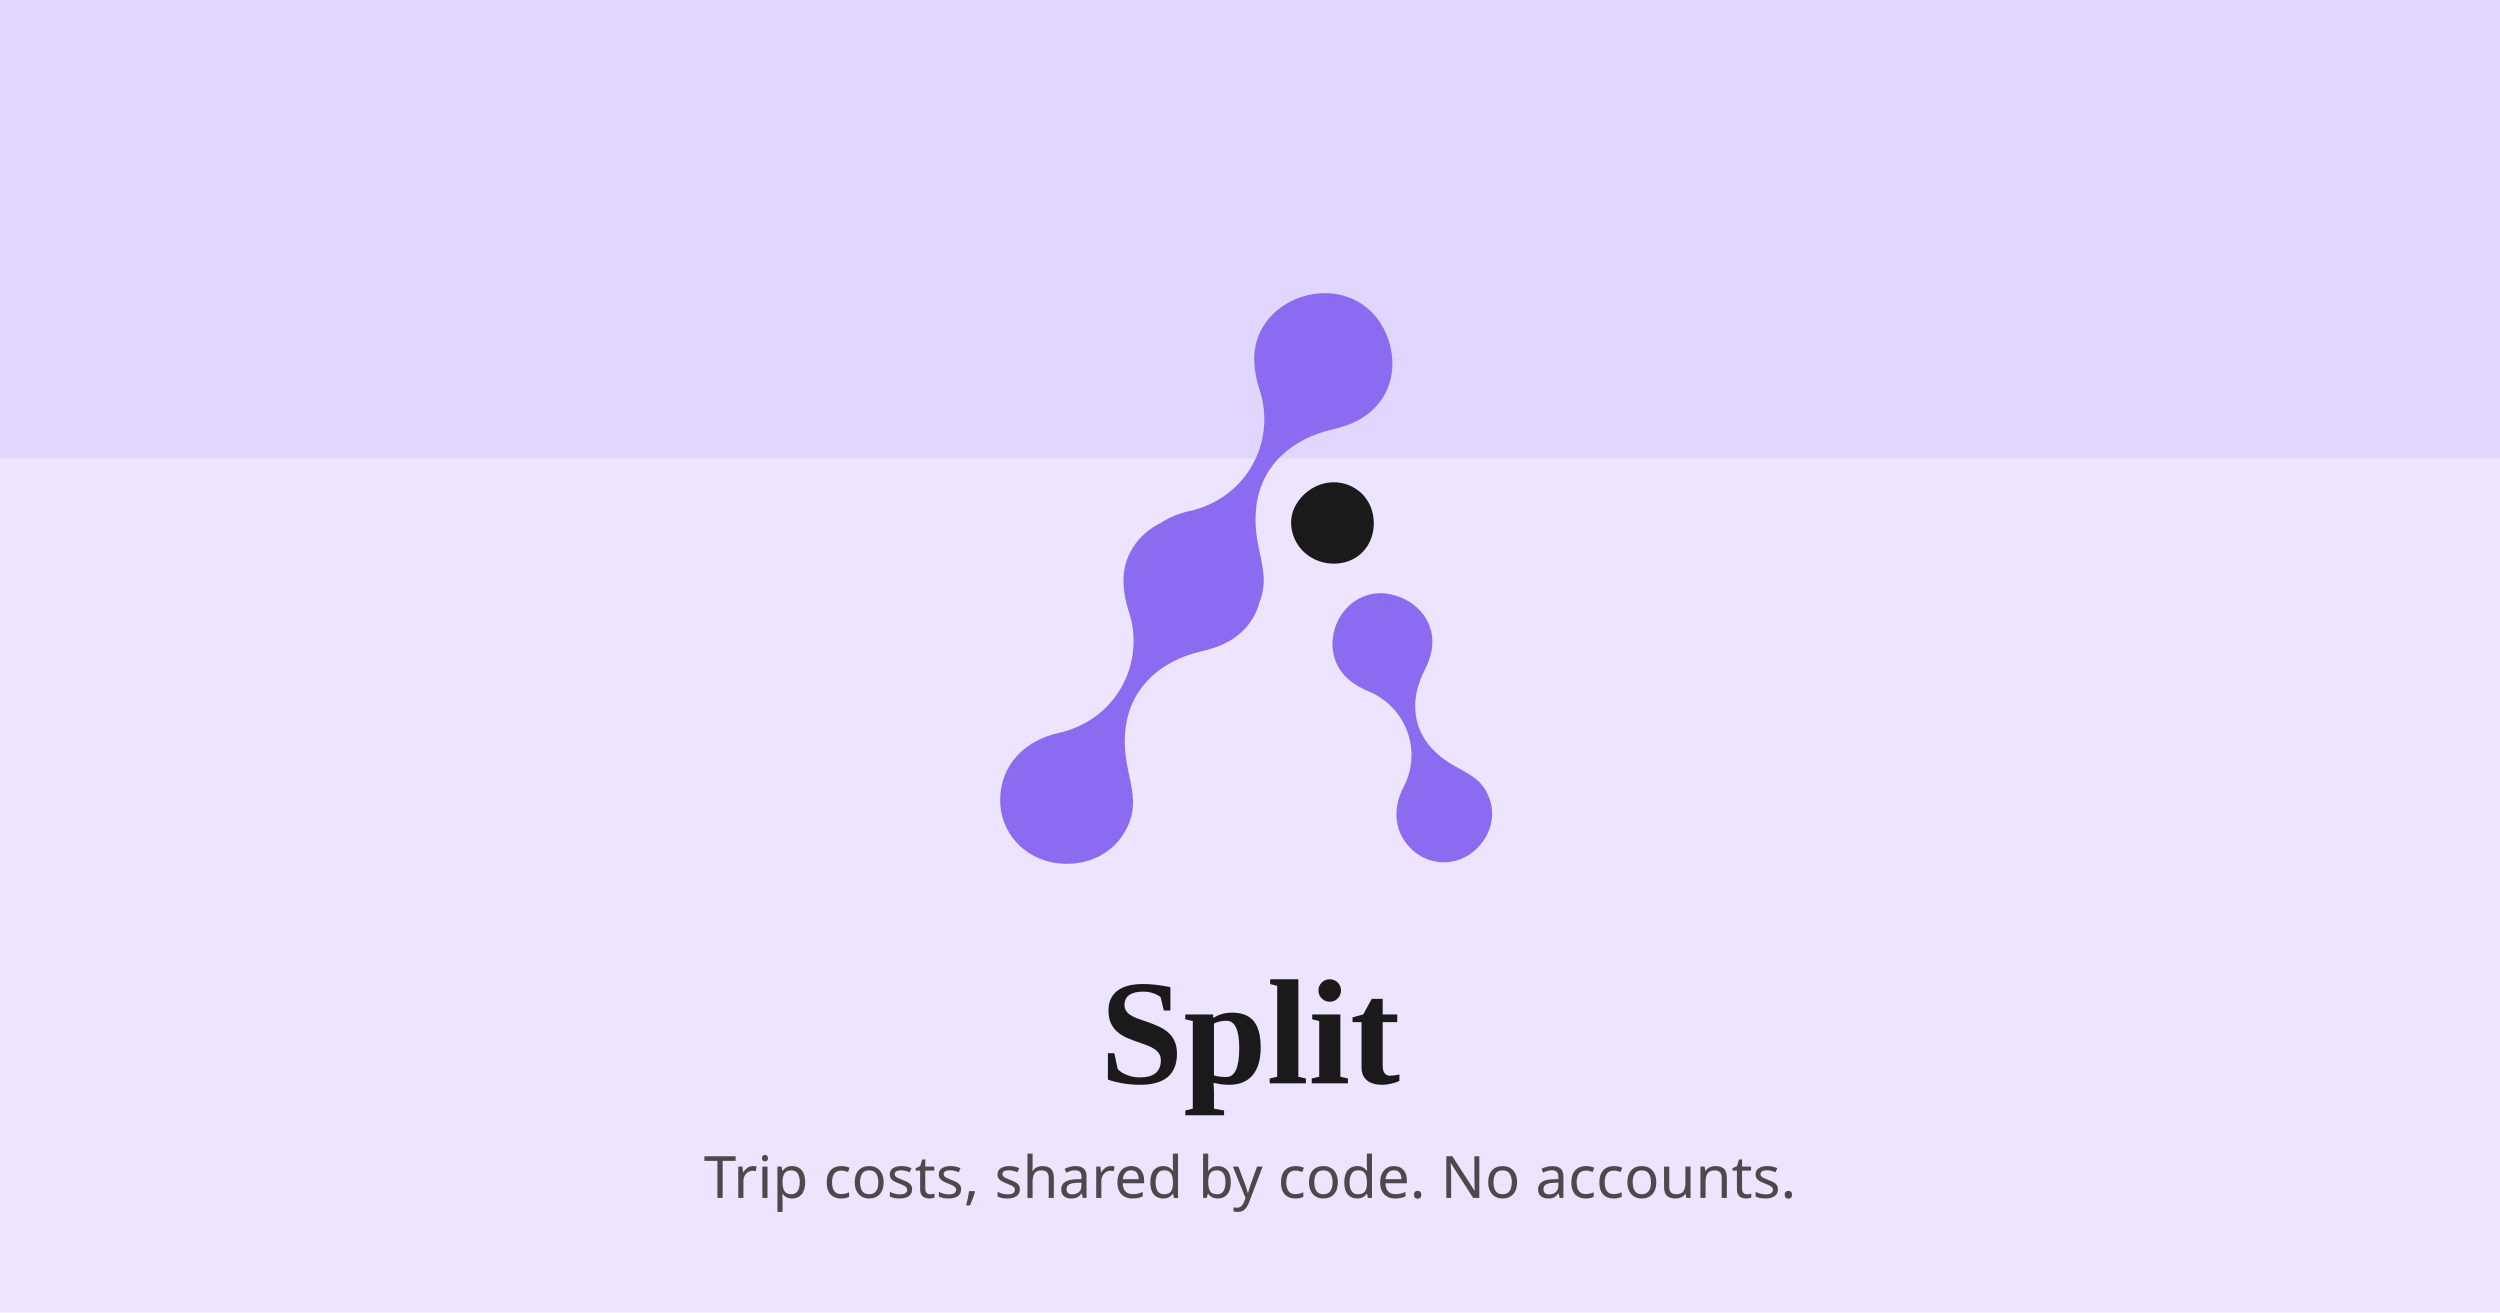
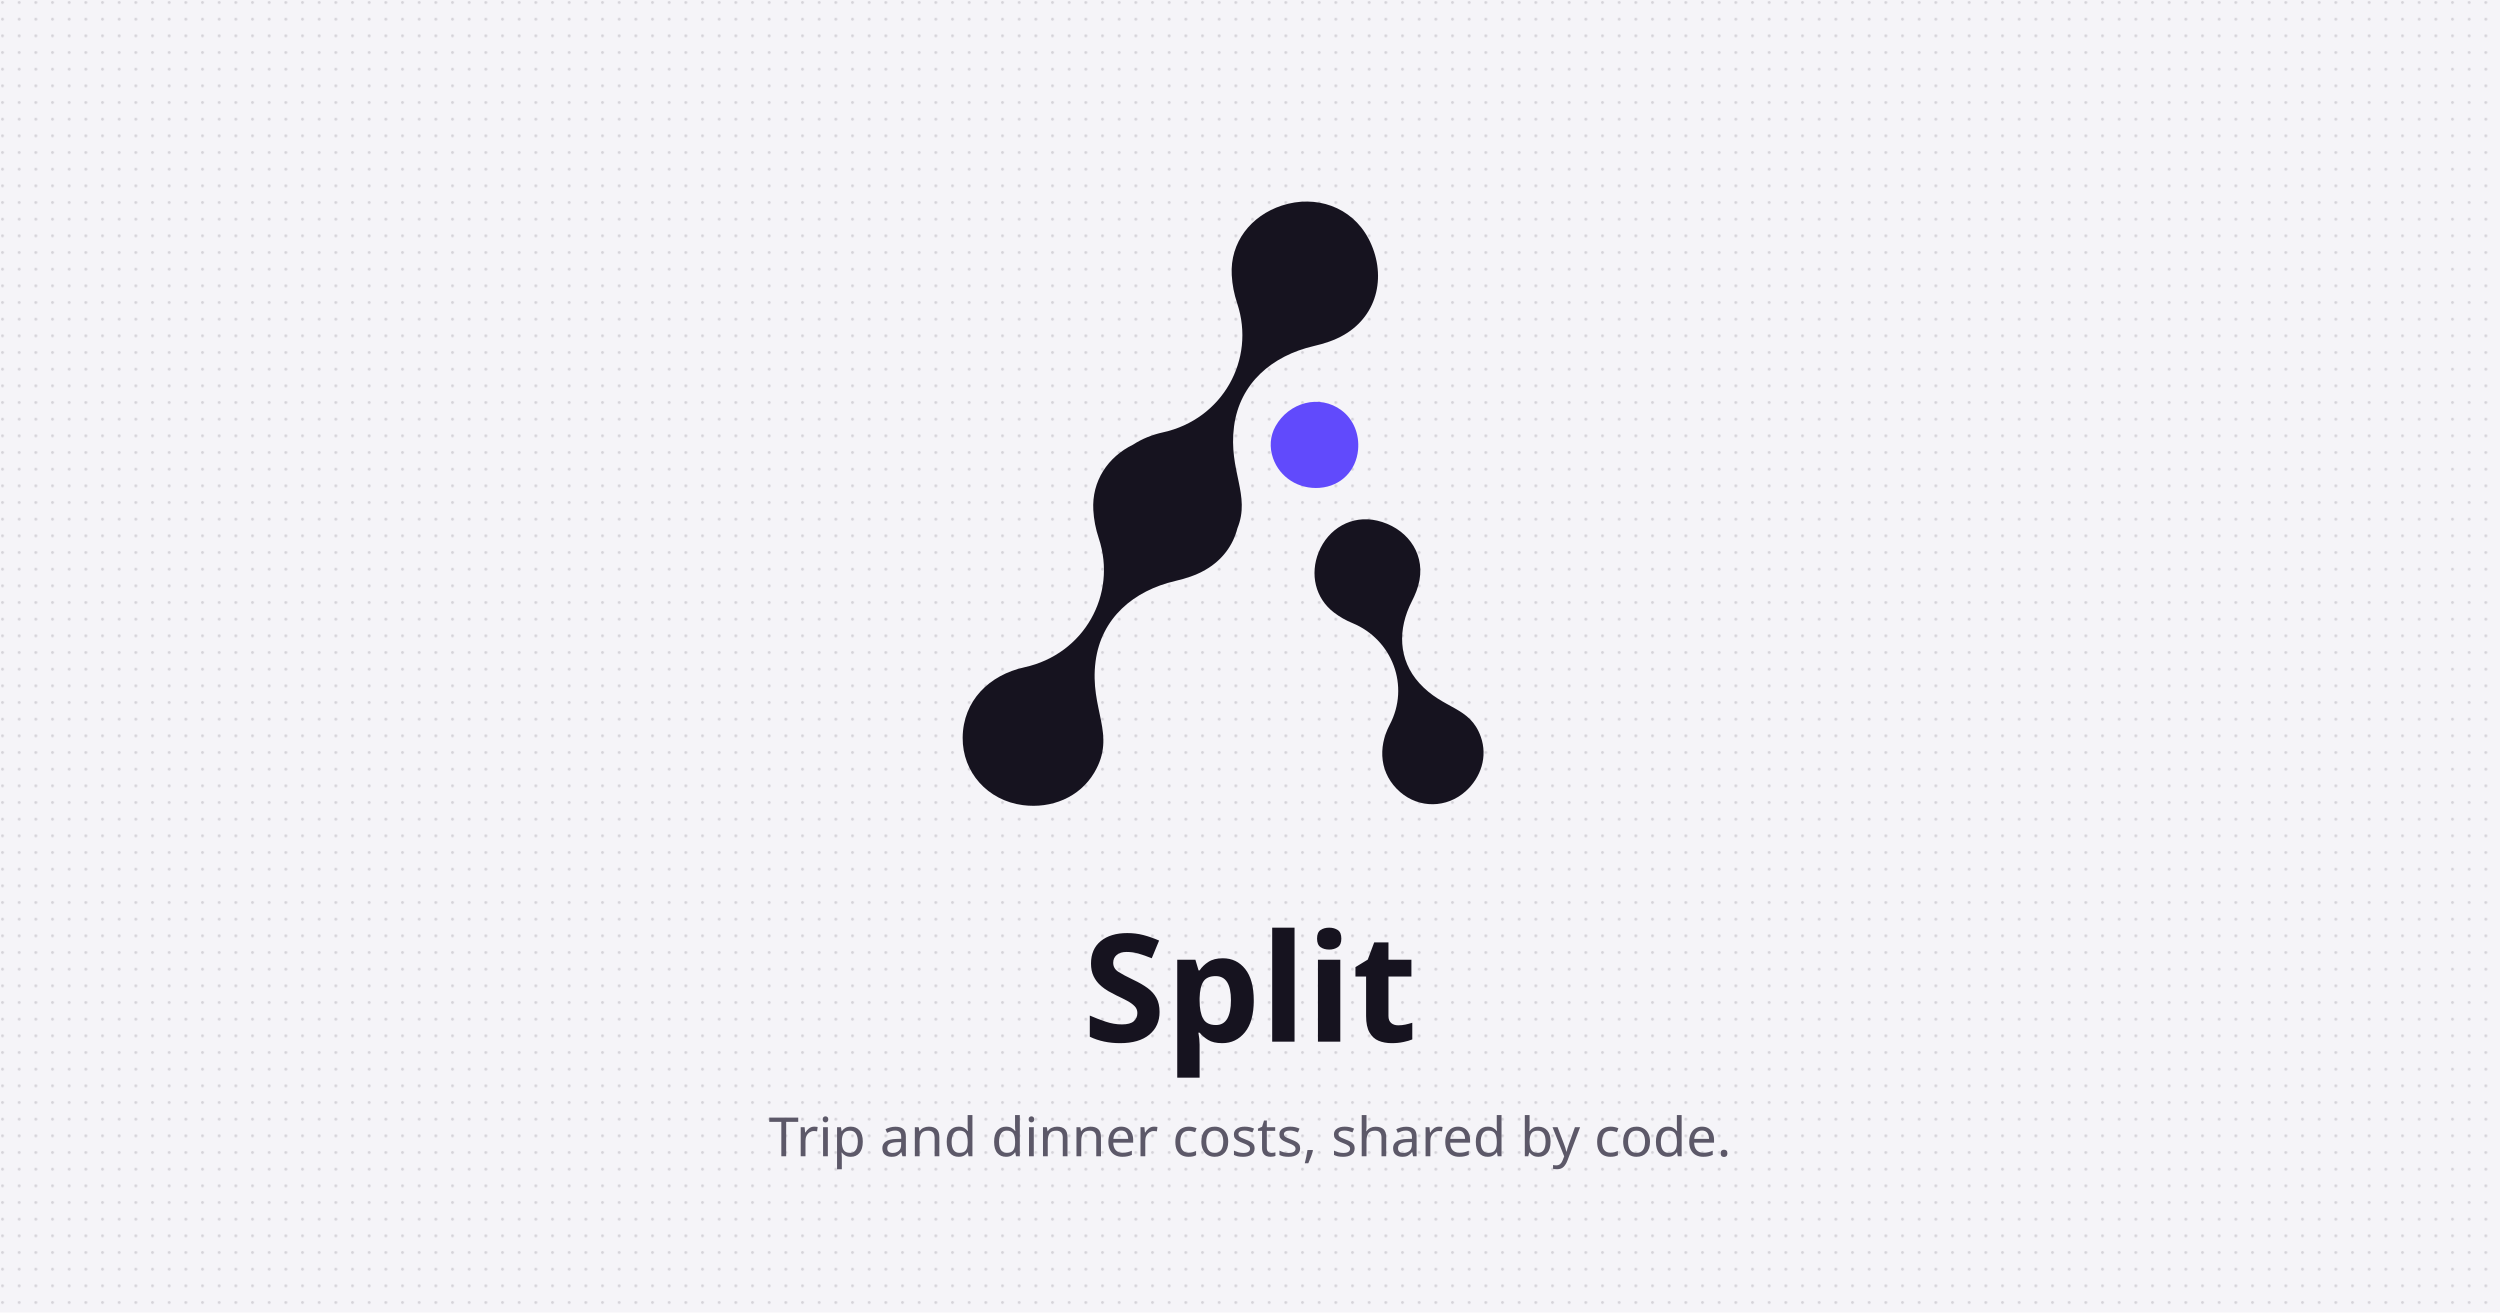
<svg xmlns="http://www.w3.org/2000/svg" width="1200" height="630" viewBox="0 0 1200 630" fill="none">
-   <rect width="1200" height="630" fill="#ede4ff" />
-   <rect x="0" y="0" width="1200" height="220" fill="#8b6cf0" opacity="0.12" />
-   <g transform="translate(480 140) scale(0.85)">
-     <path d="M216.457 20.49C207.557 3.6 188.367 -2.96 170.317 2.96C153.777 8.39 142.607 22.63 143.597 40.08C143.887 45.2 144.817 50.07 146.517 55.19C156.437 85.08 138.717 116.95 106.917 123.92C101.047 125.21 95.637 127.43 90.977 130.47C77.527 137.01 68.887 149.93 69.767 165.36C70.057 170.48 70.987 175.35 72.687 180.47C82.607 210.36 64.887 242.23 33.087 249.2C14.297 253.31 0.257 267.01 0.087 286.79C-0.073 305.18 13.407 320.31 32.197 322.74C47.407 324.71 62.467 318.63 70.297 305.37C82.377 284.91 67.597 271.91 70.977 246.04C73.997 222.95 91.277 208.34 113.527 203.17C119.097 201.88 124.407 200.19 129.397 197.34C138.657 192.05 144.347 184.05 146.617 175.09C153.847 157.36 141.717 144.46 144.817 120.76C147.837 97.67 165.117 83.06 187.367 77.89C192.937 76.6 198.247 74.91 203.237 72.06C222.197 61.22 226.247 39 216.487 20.49H216.457Z" fill="#8b6cf0" />
-     <path d="M243.691 257.73C256.531 271.86 270.641 269.96 276.421 286.27C280.171 296.84 276.551 307.95 268.381 315.31C258.291 324.41 243.581 324.58 233.421 315.76C222.481 306.27 221.381 292.11 227.831 279.9C238.751 259.24 229.231 234.43 207.971 225.65C204.331 224.15 201.181 222.34 198.191 220.07C188.011 212.33 185.271 199.47 189.941 187.86C195.041 175.2 207.621 167.84 221.171 171C236.021 174.47 246.521 187.22 243.731 202.72C243.001 206.79 241.471 210.49 239.601 214.15C232.131 228.75 232.231 245.11 243.691 257.73Z" fill="#8b6cf0" />
-     <path d="M190.517 153.52C179.377 154.37 169.257 148.08 165.627 137.73C163.617 131.99 164.007 125.92 166.937 120.67C174.037 107.96 190.387 103.35 202.207 112.22C208.597 117.02 211.727 125.02 210.977 133.2C209.957 144.23 201.947 152.64 190.517 153.51V153.52Z" fill="#1a1a1a" />
+   <rect width="1200" height="630" fill="#f5f4f8" />
+   <defs>
+     <pattern id="dots" x="0" y="0" width="8" height="8" patternUnits="userSpaceOnUse">
+       <circle cx="1.2" cy="1.2" r="0.7" fill="#16131f" fill-opacity="0.14" />
+     </pattern>
+   </defs>
+   <rect width="1200" height="630" fill="url(#dots)" />
+   <g transform="translate(462 96) scale(0.9)">
+     <path d="M216.457 20.49C207.557 3.6 188.367 -2.96 170.317 2.96C153.777 8.39 142.607 22.63 143.597 40.08C143.887 45.2 144.817 50.07 146.517 55.19C156.437 85.08 138.717 116.95 106.917 123.92C101.047 125.21 95.637 127.43 90.977 130.47C77.527 137.01 68.887 149.93 69.767 165.36C70.057 170.48 70.987 175.35 72.687 180.47C82.607 210.36 64.887 242.23 33.087 249.2C14.297 253.31 0.257 267.01 0.087 286.79C-0.073 305.18 13.407 320.31 32.197 322.74C47.407 324.71 62.467 318.63 70.297 305.37C82.377 284.91 67.597 271.91 70.977 246.04C73.997 222.95 91.277 208.34 113.527 203.17C119.097 201.88 124.407 200.19 129.397 197.34C138.657 192.05 144.347 184.05 146.617 175.09C153.847 157.36 141.717 144.46 144.817 120.76C147.837 97.67 165.117 83.06 187.367 77.89C192.937 76.6 198.247 74.91 203.237 72.06C222.197 61.22 226.247 39 216.487 20.49H216.457Z" fill="#16131f" />
+     <path d="M243.691 257.73C256.531 271.86 270.641 269.96 276.421 286.27C280.171 296.84 276.551 307.95 268.381 315.31C258.291 324.41 243.581 324.58 233.421 315.76C222.481 306.27 221.381 292.11 227.831 279.9C238.751 259.24 229.231 234.43 207.971 225.65C204.331 224.15 201.181 222.34 198.191 220.07C188.011 212.33 185.271 199.47 189.941 187.86C195.041 175.2 207.621 167.84 221.171 171C236.021 174.47 246.521 187.22 243.731 202.72C243.001 206.79 241.471 210.49 239.601 214.15C232.131 228.75 232.231 245.11 243.691 257.73Z" fill="#16131f" />
+     <path d="M190.517 153.52C179.377 154.37 169.257 148.08 165.627 137.73C163.617 131.99 164.007 125.92 166.937 120.67C174.037 107.96 190.387 103.35 202.207 112.22C208.597 117.02 211.727 125.02 210.977 133.2C209.957 144.23 201.947 152.64 190.517 153.51V153.52Z" fill="#614afc" />
  </g>
-   <text x="600" y="520" text-anchor="middle" font-family="Georgia, 'Times New Roman', serif" font-size="72" font-weight="700" fill="#1a1a1a">Split</text>
-   <text x="600" y="575" text-anchor="middle" font-family="system-ui, sans-serif" font-size="28" fill="#4a4a4a">Trip costs, shared by code. No accounts.</text>
+   <text x="600" y="500" text-anchor="middle" font-family="'Plus Jakarta Sans', system-ui, sans-serif" font-size="72" font-weight="700" fill="#16131f">Split</text>
+   <text x="600" y="555" text-anchor="middle" font-family="'DM Sans', system-ui, sans-serif" font-size="26" fill="#5c5868">Trip and dinner costs, shared by code.</text>
</svg>
